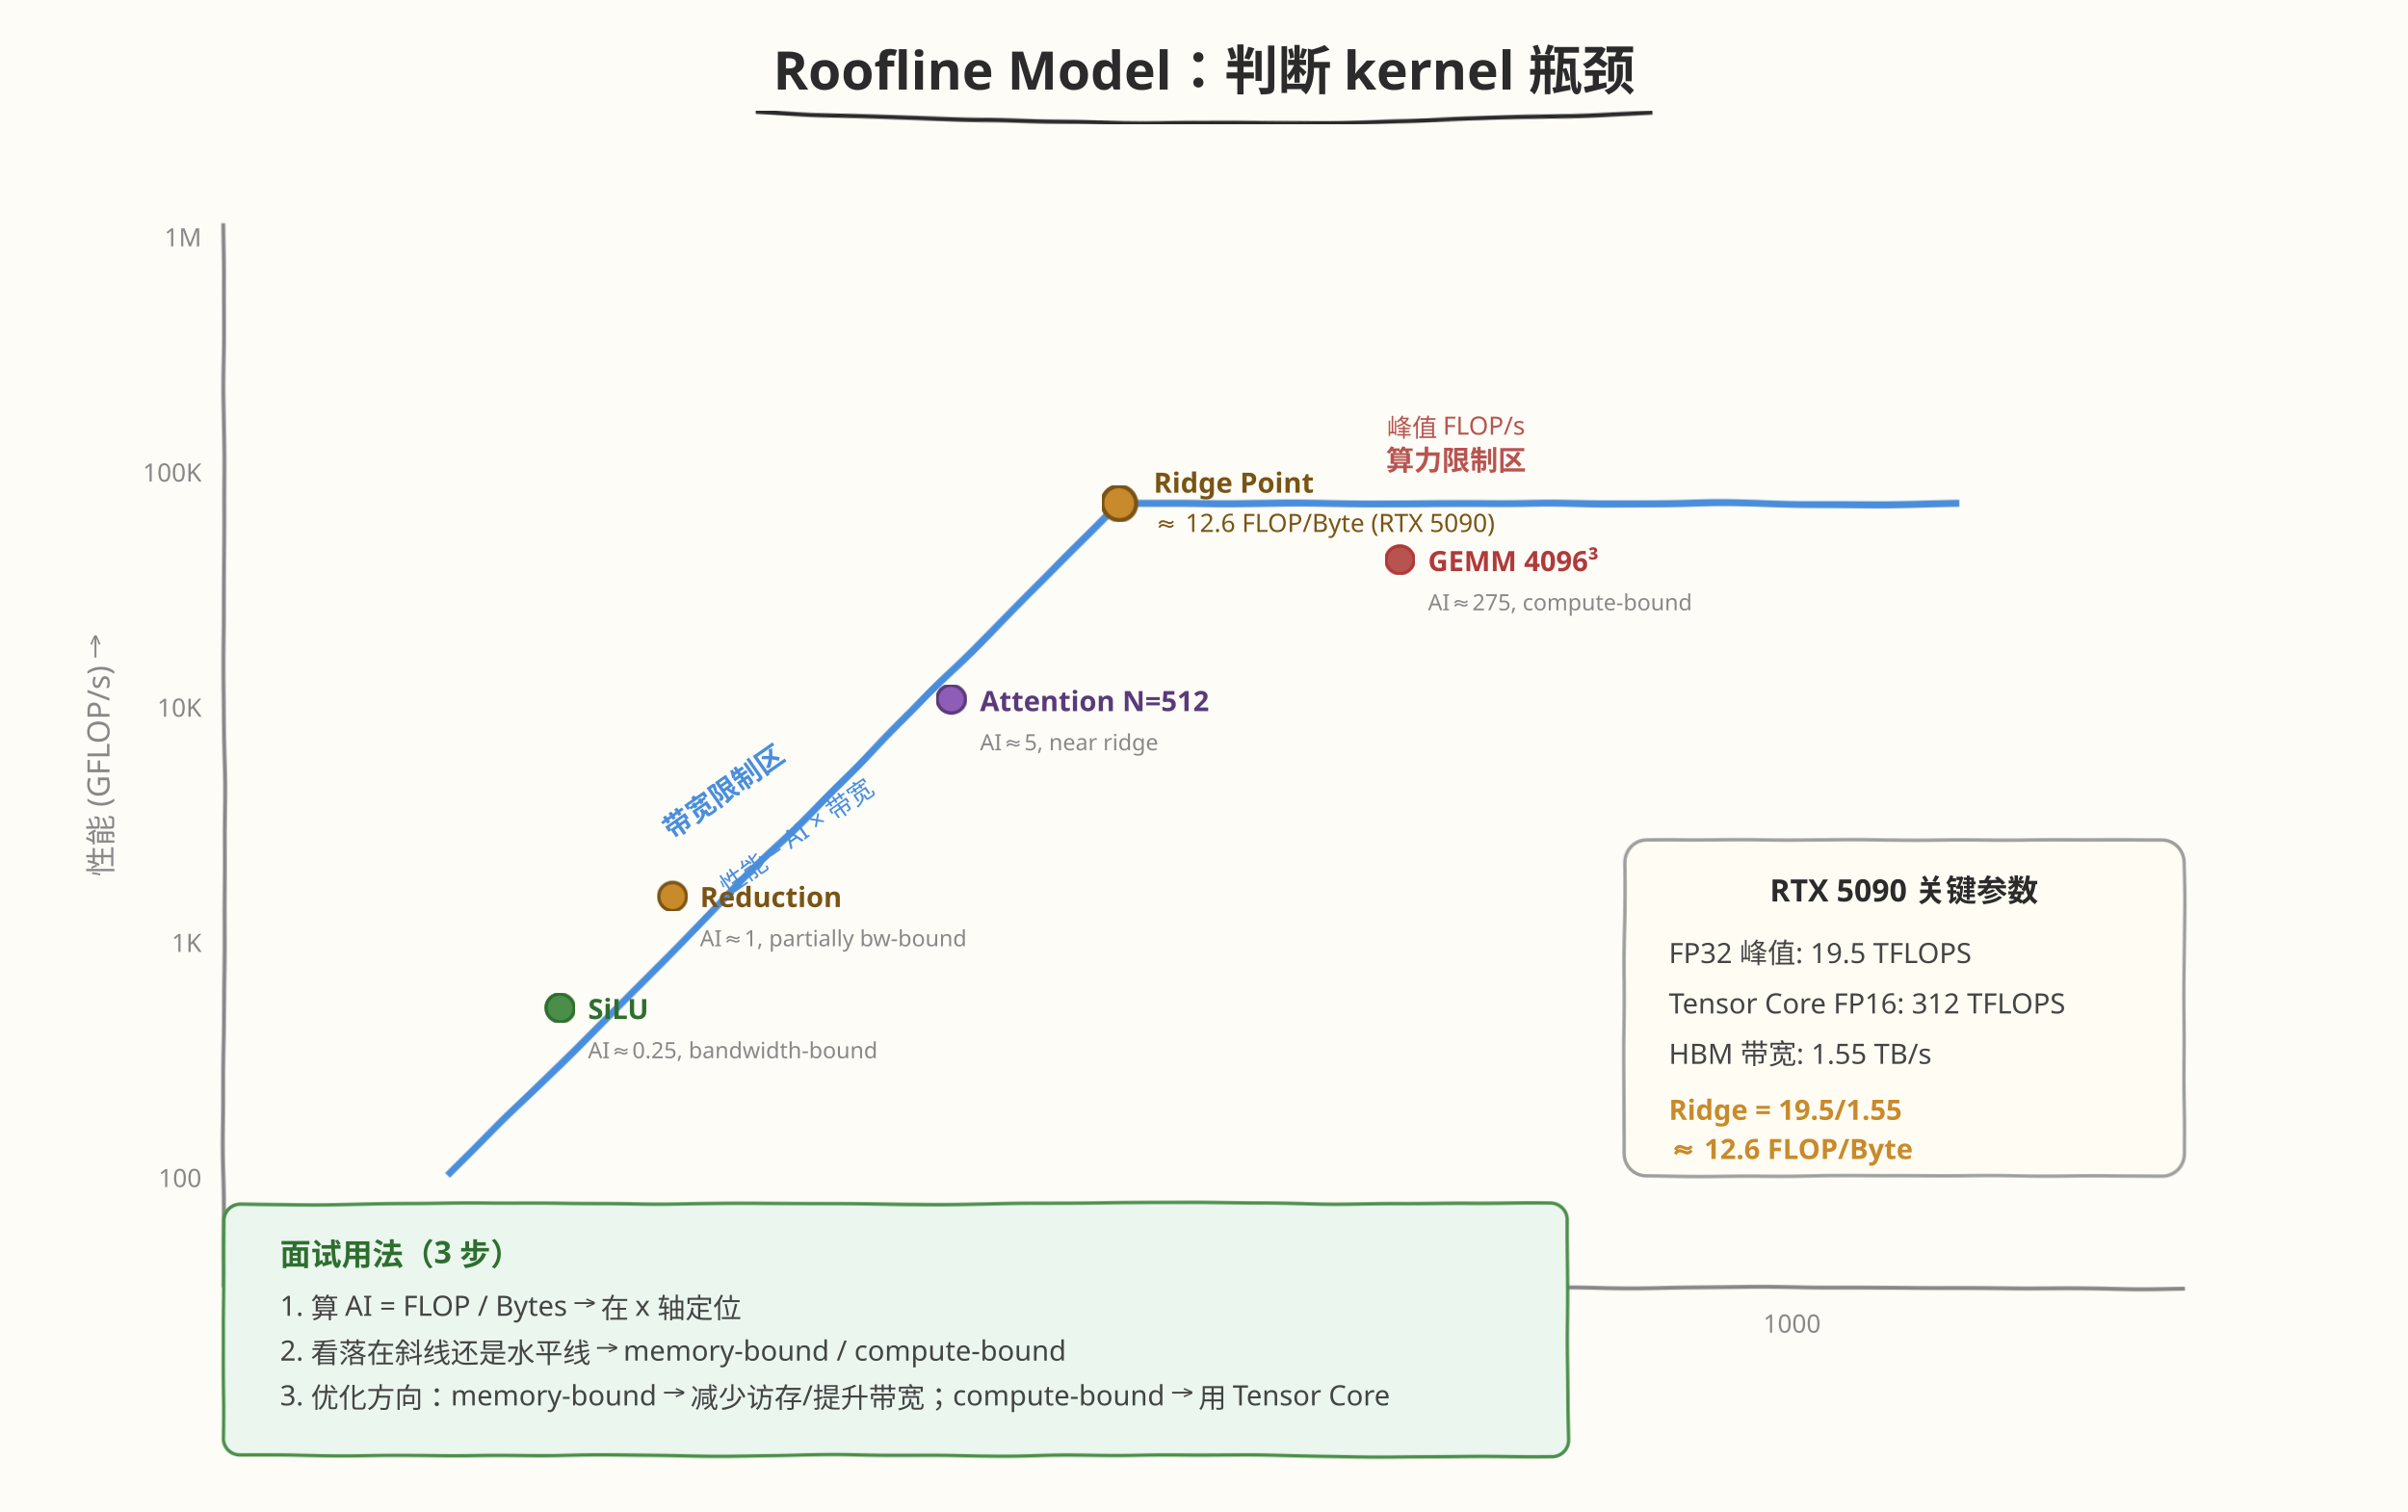
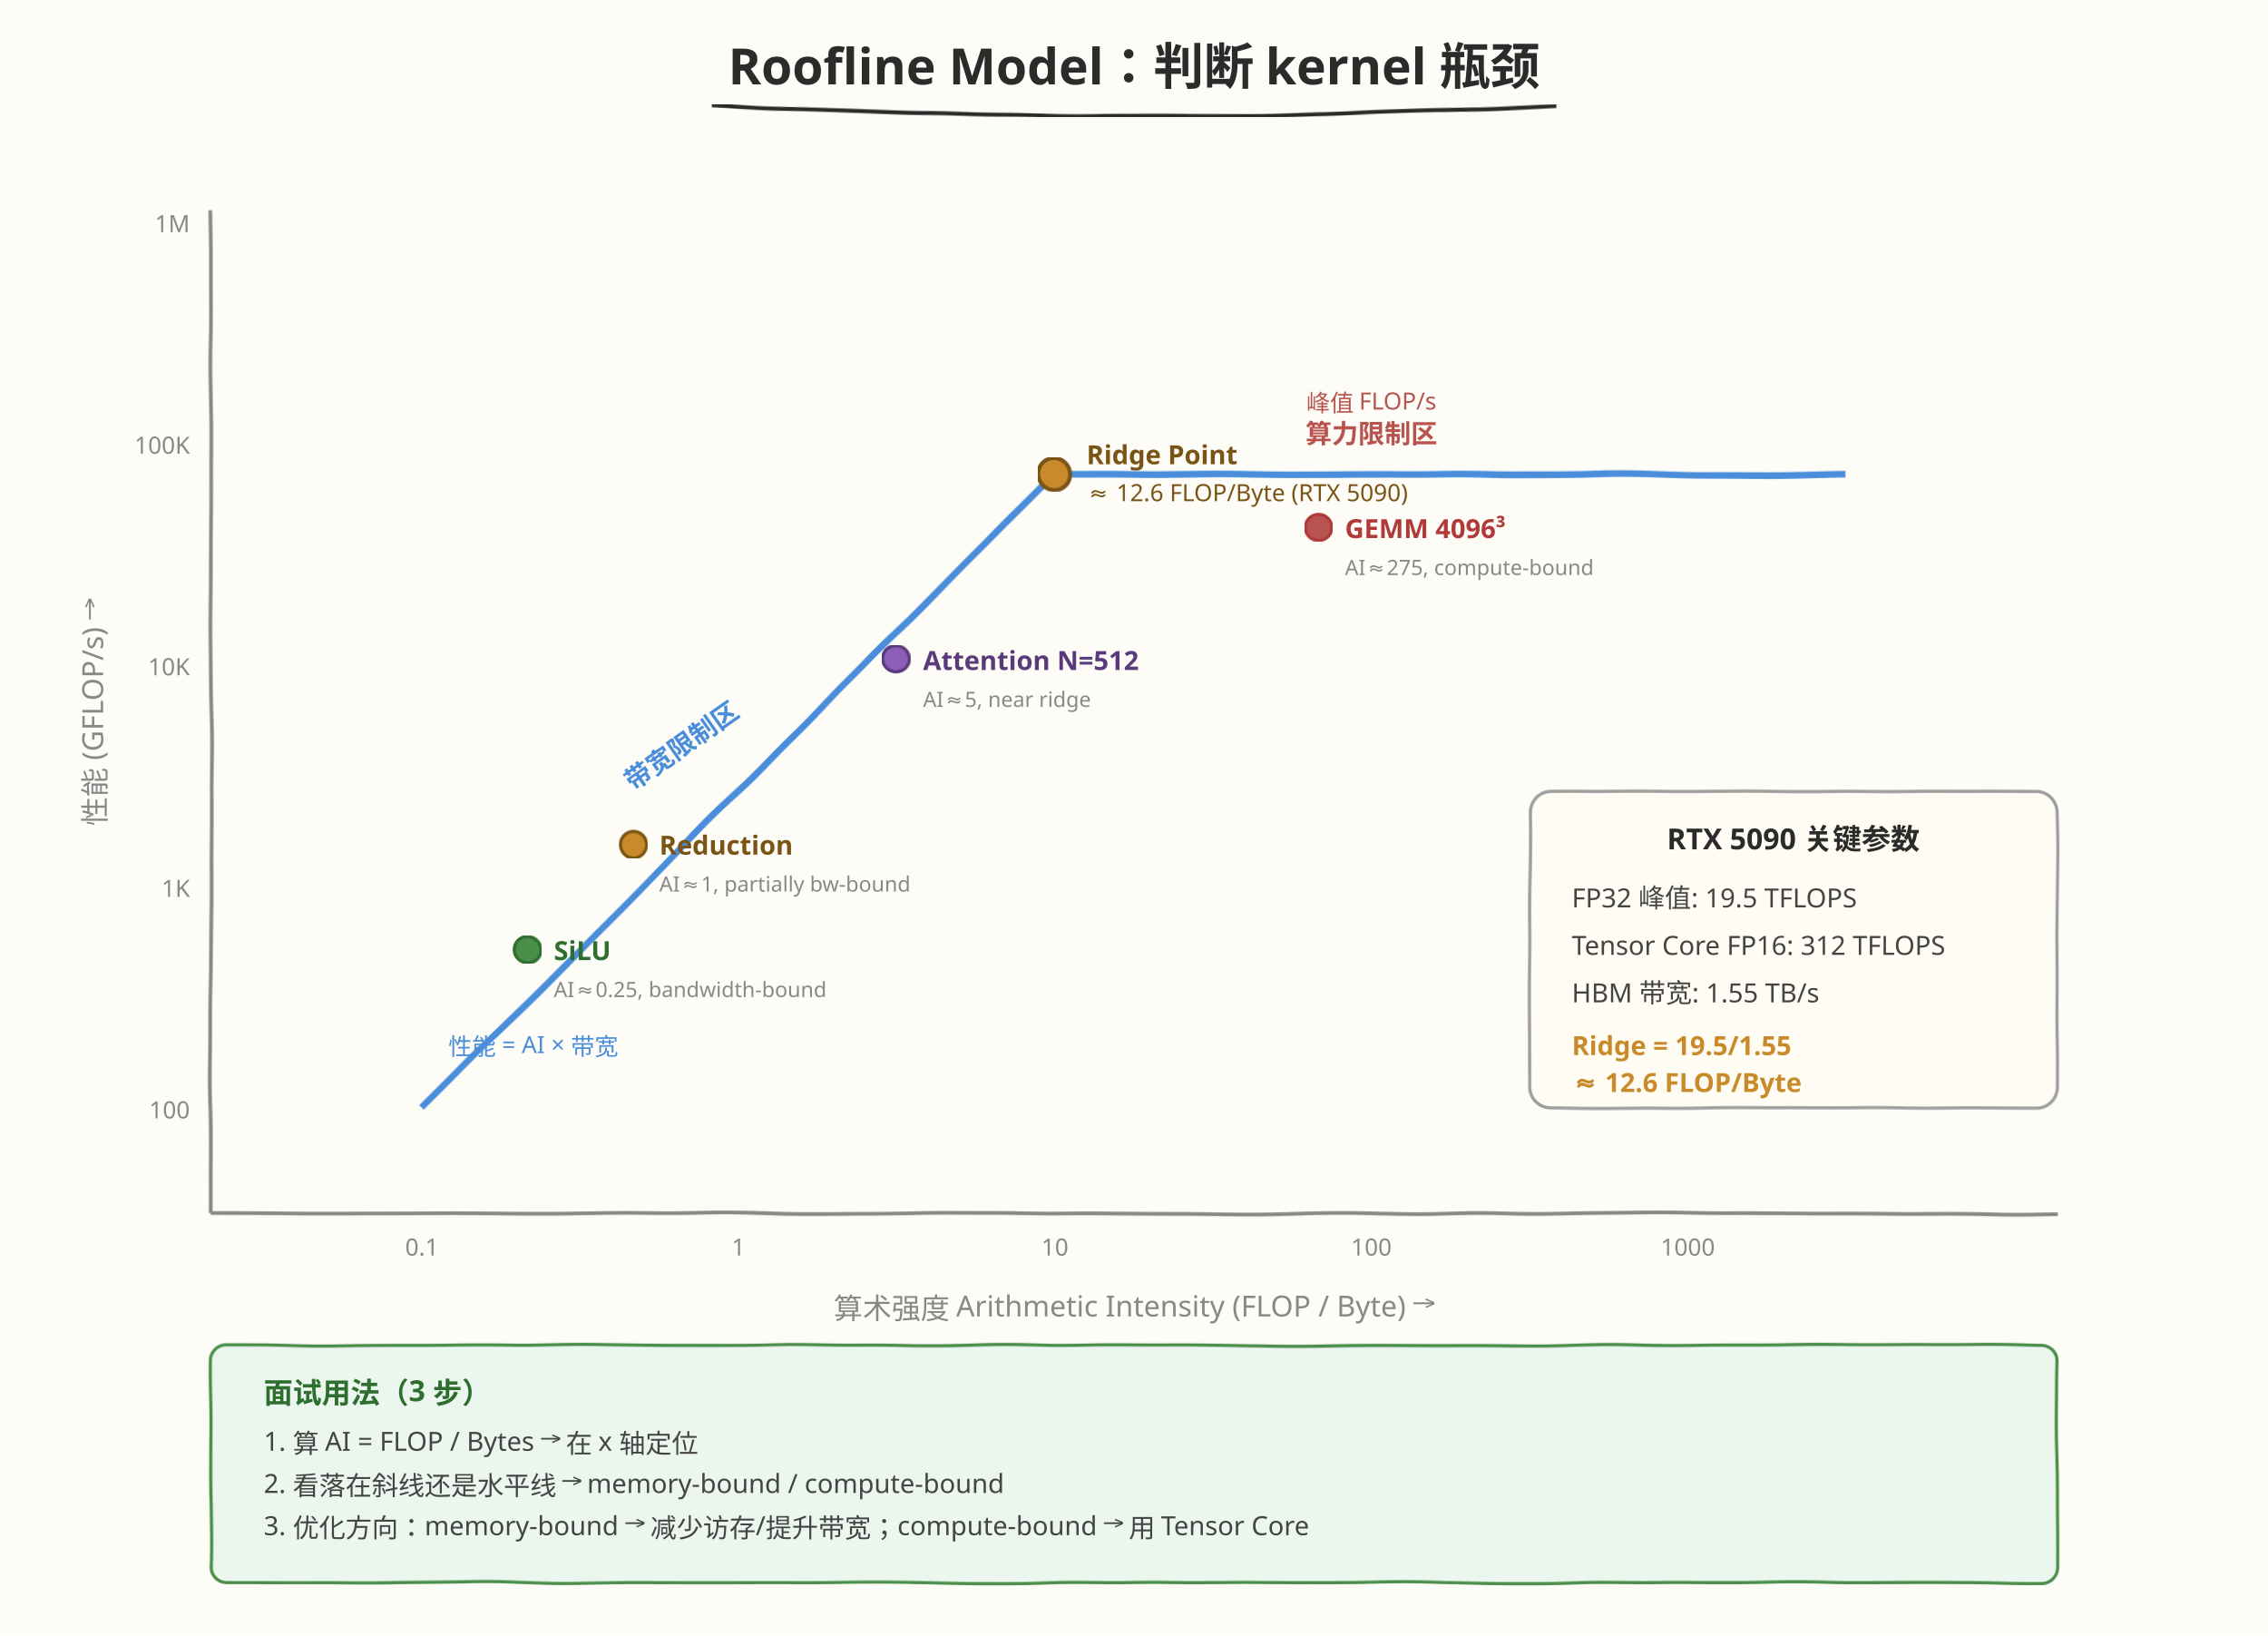
- <svg xmlns="http://www.w3.org/2000/svg" width="860" height="540" viewBox="0 0 860 540" font-family="'Comic Sans MS','Marker Felt','Segoe UI','Kaiti SC',楷体,cursive">
+ <svg xmlns="http://www.w3.org/2000/svg" width="860" height="620" viewBox="0 0 860 620" font-family="'Comic Sans MS','Marker Felt','Segoe UI','Kaiti SC',楷体,cursive">
  <defs>
    <filter id="sk" x="-3%" y="-3%" width="106%" height="106%">
      <feTurbulence type="fractalNoise" baseFrequency="0.02" numOctaves="2" seed="29" result="n" />
      <feDisplacementMap in="SourceGraphic" in2="n" scale="1.6" />
    </filter>
    <marker id="ar" markerWidth="8" markerHeight="8" refX="6" refY="4" orient="auto">
      <path d="M0,0 L8,4 L0,8 z" fill="#3a3a3a" />
    </marker>
  </defs>
-   <rect width="860" height="540" fill="#fdfcf7" />
+   <rect width="860" height="620" fill="#fdfcf7" />
  <text x="430" y="32" text-anchor="middle" font-size="19" font-weight="bold" fill="#2b2b2b">Roofline Model：判断 kernel 瓶颈</text>
  <path d="M 270 40 Q 430 48 590 40" stroke="#2b2b2b" stroke-width="1.5" fill="none" filter="url(#sk)" />
  <g filter="url(#sk)">
    <line x1="80" y1="460" x2="780" y2="460" stroke="#888" stroke-width="1.4" />
    <line x1="80" y1="80" x2="80" y2="460" stroke="#888" stroke-width="1.4" />
  </g>
  <text x="430" y="500" text-anchor="middle" font-size="11" fill="#888">算术强度 Arithmetic Intensity (FLOP / Byte) →</text>
  <text x="40" y="270" text-anchor="middle" font-size="11" fill="#888" transform="rotate(-90 40 270)">性能 (GFLOP/s) →</text>
  <g font-size="9" fill="#888">
    <text x="160" y="476" text-anchor="middle">0.1</text>
    <text x="280" y="476" text-anchor="middle">1</text>
    <text x="400" y="476" text-anchor="middle">10</text>
    <text x="520" y="476" text-anchor="middle">100</text>
    <text x="640" y="476" text-anchor="middle">1000</text>
  </g>
  <g font-size="9" fill="#888">
    <text x="72" y="424" text-anchor="end">100</text>
    <text x="72" y="340" text-anchor="end">1K</text>
    <text x="72" y="256" text-anchor="end">10K</text>
    <text x="72" y="172" text-anchor="end">100K</text>
    <text x="72" y="88" text-anchor="end">1M</text>
  </g>
  <path d="M 160 420 L 400 180 L 700 180" stroke="#4a8edb" stroke-width="2.5" fill="none" filter="url(#sk)" />
  <text x="240" y="300" font-size="10" fill="#4a8edb" font-weight="bold" transform="rotate(-35 240 300)">带宽限制区</text>
-   <text x="260" y="320" font-size="9" fill="#4a8edb" transform="rotate(-35 260 320)">性能 = AI × 带宽</text>
+   <text x="170" y="400" font-size="9" fill="#4a8edb">性能 = AI × 带宽</text>
  <text x="520" y="168" text-anchor="middle" font-size="10" fill="#b85450" font-weight="bold">算力限制区</text>
  <text x="520" y="156" text-anchor="middle" font-size="9" fill="#b85450">峰值 FLOP/s</text>
  <g filter="url(#sk)">
    <circle cx="400" cy="180" r="6" fill="#c98a2b" stroke="#7a5415" stroke-width="1.5" />
  </g>
  <text x="412" y="176" font-size="10" fill="#7a5415" font-weight="bold">Ridge Point</text>
  <text x="412" y="190" font-size="9" fill="#7a5415">≈ 12.6 FLOP/Byte (RTX 5090)</text>
  <g filter="url(#sk)">
    <circle cx="200" cy="360" r="5" fill="#4a8e4a" stroke="#2e6e2e" stroke-width="1.2" />
  </g>
  <text x="210" y="364" font-size="10" fill="#2e6e2e" font-weight="bold">SiLU</text>
  <text x="210" y="378" font-size="8" fill="#888">AI≈0.25, bandwidth-bound</text>
  <g filter="url(#sk)">
    <circle cx="240" cy="320" r="5" fill="#c98a2b" stroke="#7a5415" stroke-width="1.2" />
  </g>
  <text x="250" y="324" font-size="10" fill="#7a5415" font-weight="bold">Reduction</text>
  <text x="250" y="338" font-size="8" fill="#888">AI≈1, partially bw-bound</text>
  <g filter="url(#sk)">
    <circle cx="500" cy="200" r="5" fill="#b85450" stroke="#b03a3a" stroke-width="1.2" />
  </g>
  <text x="510" y="204" font-size="10" fill="#b03a3a" font-weight="bold">GEMM 4096³</text>
  <text x="510" y="218" font-size="8" fill="#888">AI≈275, compute-bound</text>
  <g filter="url(#sk)">
    <circle cx="340" cy="250" r="5" fill="#8e5db8" stroke="#5a3a7a" stroke-width="1.2" />
  </g>
  <text x="350" y="254" font-size="10" fill="#5a3a7a" font-weight="bold">Attention N=512</text>
  <text x="350" y="268" font-size="8" fill="#888">AI≈5, near ridge</text>
  <g filter="url(#sk)">
    <rect x="580" y="300" width="200" height="120" rx="8" fill="#fffdf3" stroke="#9e9e9e" stroke-width="1.2" />
  </g>
  <text x="680" y="322" text-anchor="middle" font-size="11" font-weight="bold" fill="#2b2b2b">RTX 5090 关键参数</text>
  <g font-size="10" fill="#444">
    <text x="596" y="344">FP32 峰值: 19.5 TFLOPS</text>
    <text x="596" y="362">Tensor Core FP16: 312 TFLOPS</text>
    <text x="596" y="380">HBM 带宽: 1.55 TB/s</text>
    <text x="596" y="400" fill="#c98a2b" font-weight="bold">Ridge = 19.5/1.55</text>
    <text x="596" y="414" fill="#c98a2b" font-weight="bold">      ≈ 12.6 FLOP/Byte</text>
  </g>
  <g filter="url(#sk)">
-     <rect x="80" y="430" width="480" height="90" rx="6" fill="#eaf6ee" stroke="#4a8e4a" stroke-width="1.2" />
+     <rect x="80" y="510" width="700" height="90" rx="6" fill="#eaf6ee" stroke="#4a8e4a" stroke-width="1.2" />
  </g>
-   <text x="100" y="452" font-size="11" font-weight="bold" fill="#2e6e2e">面试用法（3 步）</text>
+   <text x="100" y="532" font-size="11" font-weight="bold" fill="#2e6e2e">面试用法（3 步）</text>
  <g font-size="10" fill="#444">
-     <text x="100" y="470">1. 算 AI = FLOP / Bytes → 在 x 轴定位</text>
-     <text x="100" y="486">2. 看落在斜线还是水平线 → memory-bound / compute-bound</text>
-     <text x="100" y="502">3. 优化方向：memory-bound → 减少访存/提升带宽；compute-bound → 用 Tensor Core</text>
+     <text x="100" y="550">1. 算 AI = FLOP / Bytes → 在 x 轴定位</text>
+     <text x="100" y="566">2. 看落在斜线还是水平线 → memory-bound / compute-bound</text>
+     <text x="100" y="582">3. 优化方向：memory-bound → 减少访存/提升带宽；compute-bound → 用 Tensor Core</text>
  </g>
</svg>
